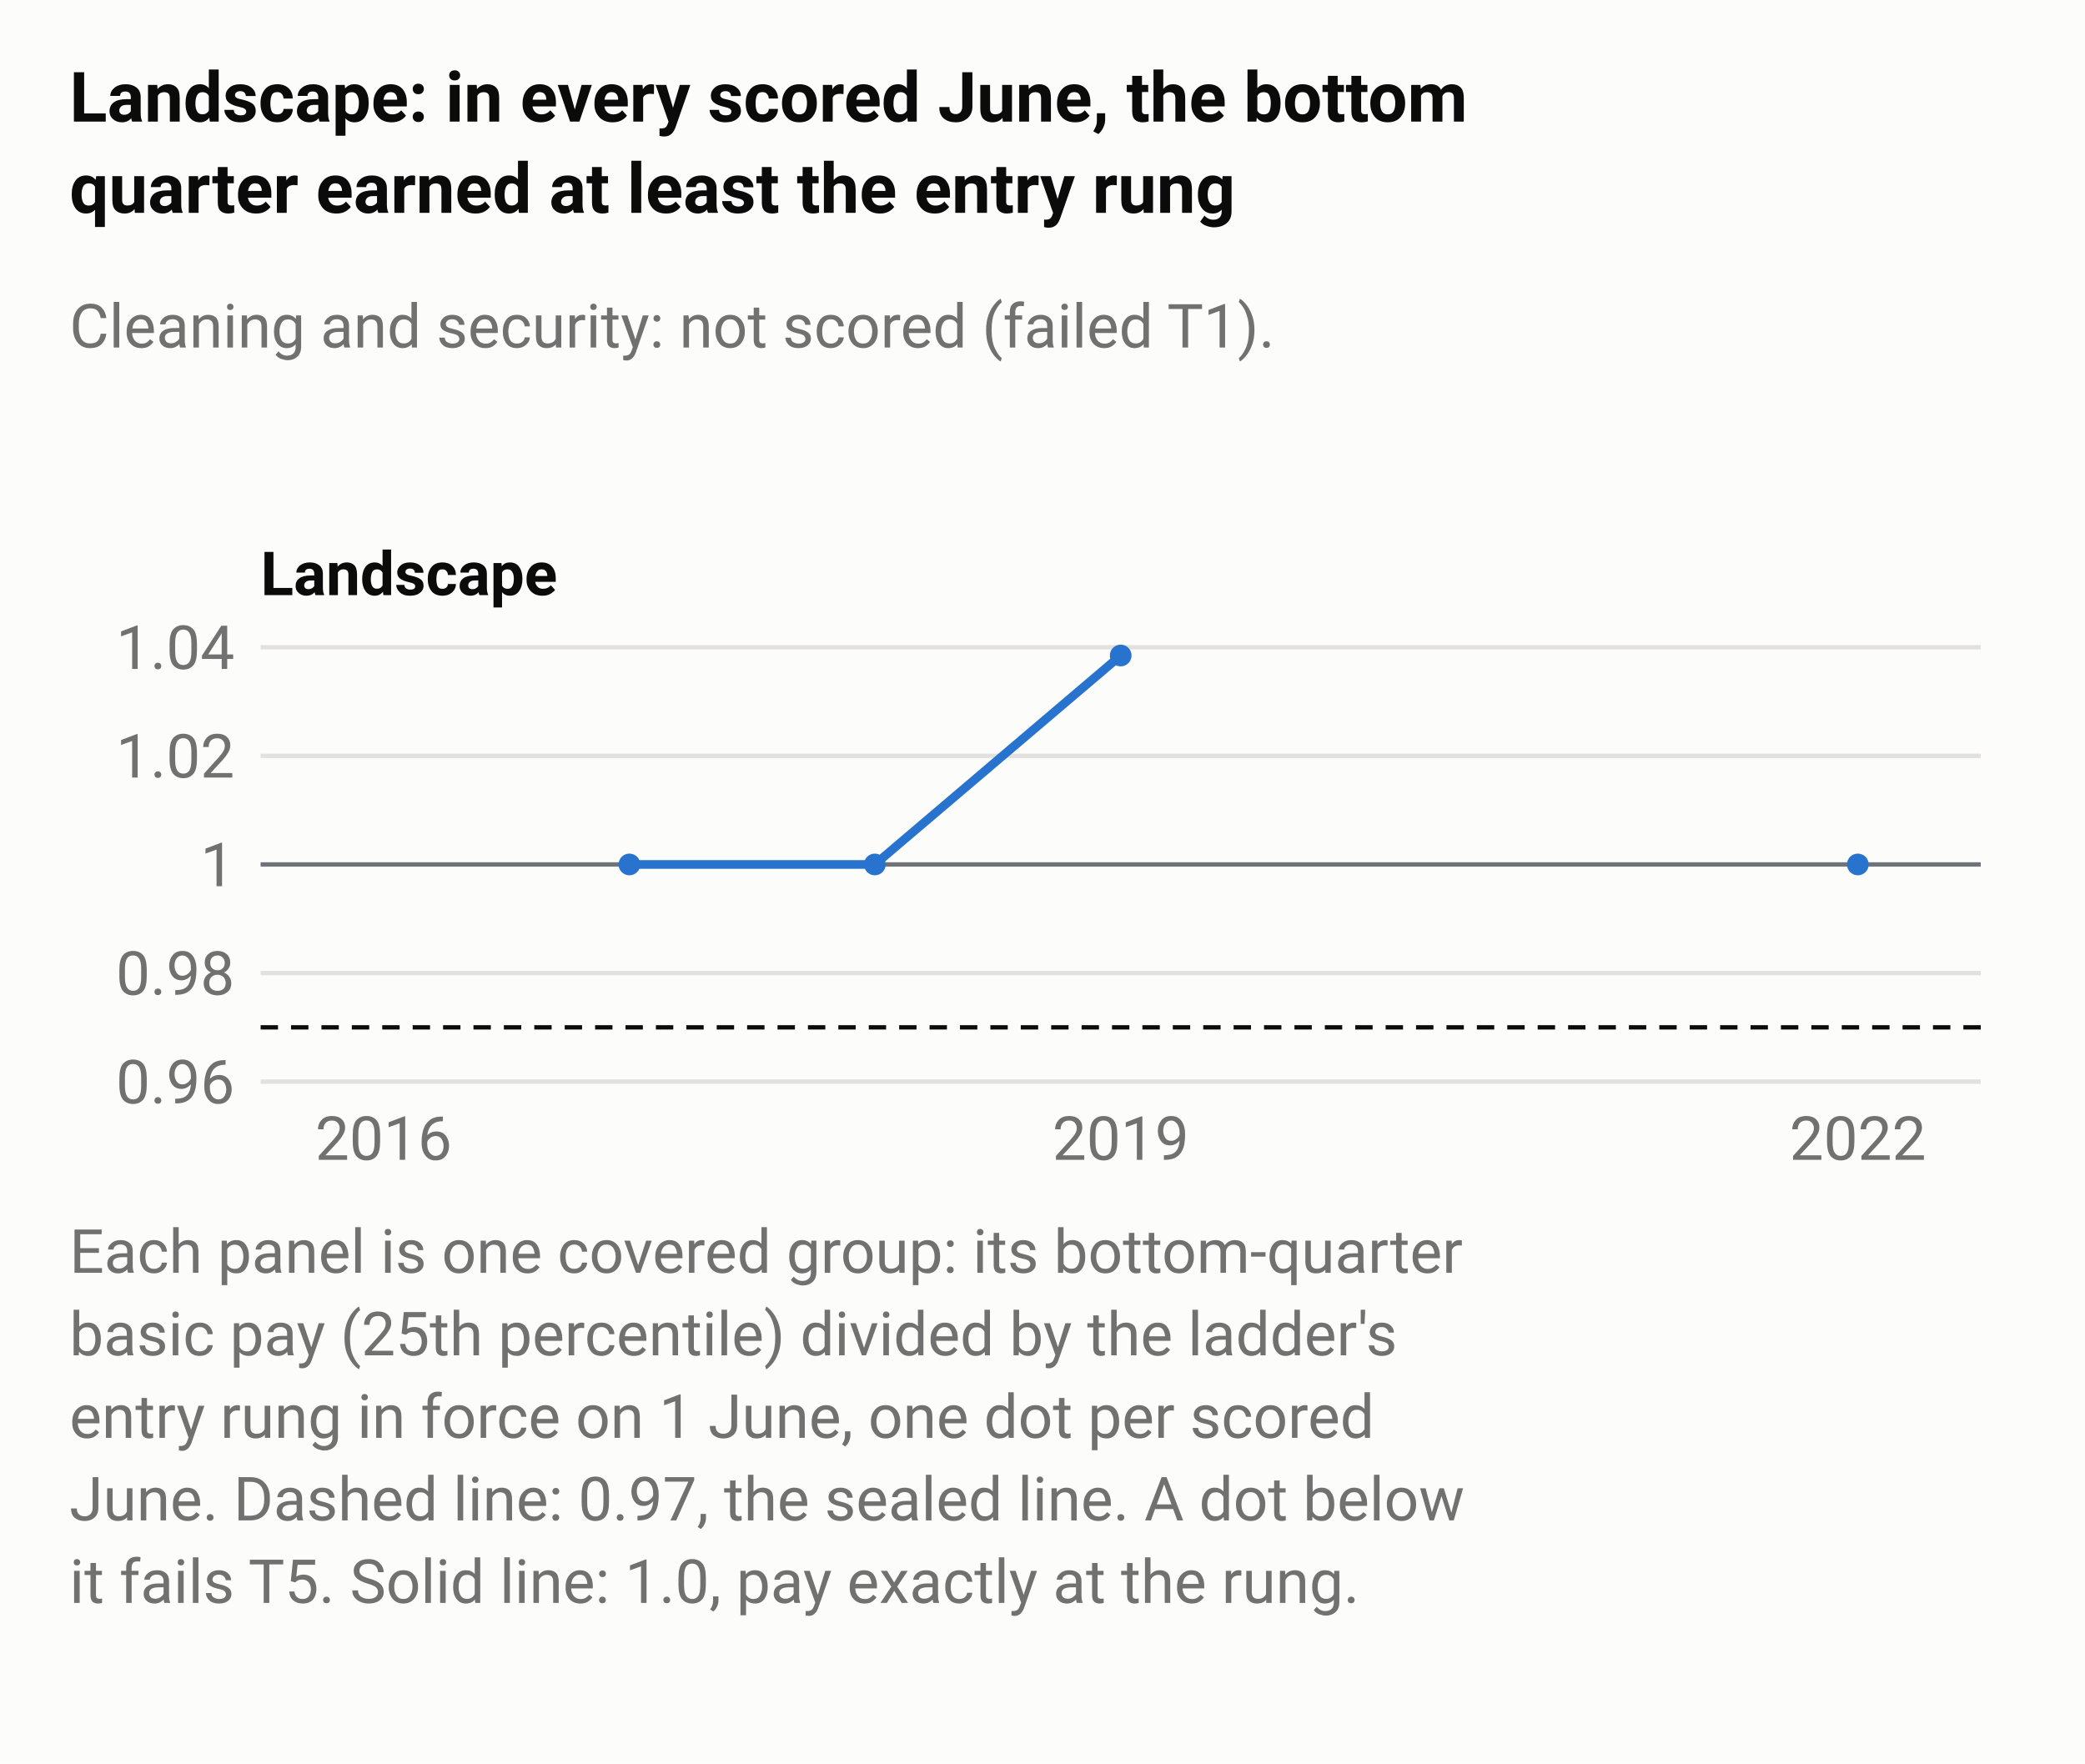
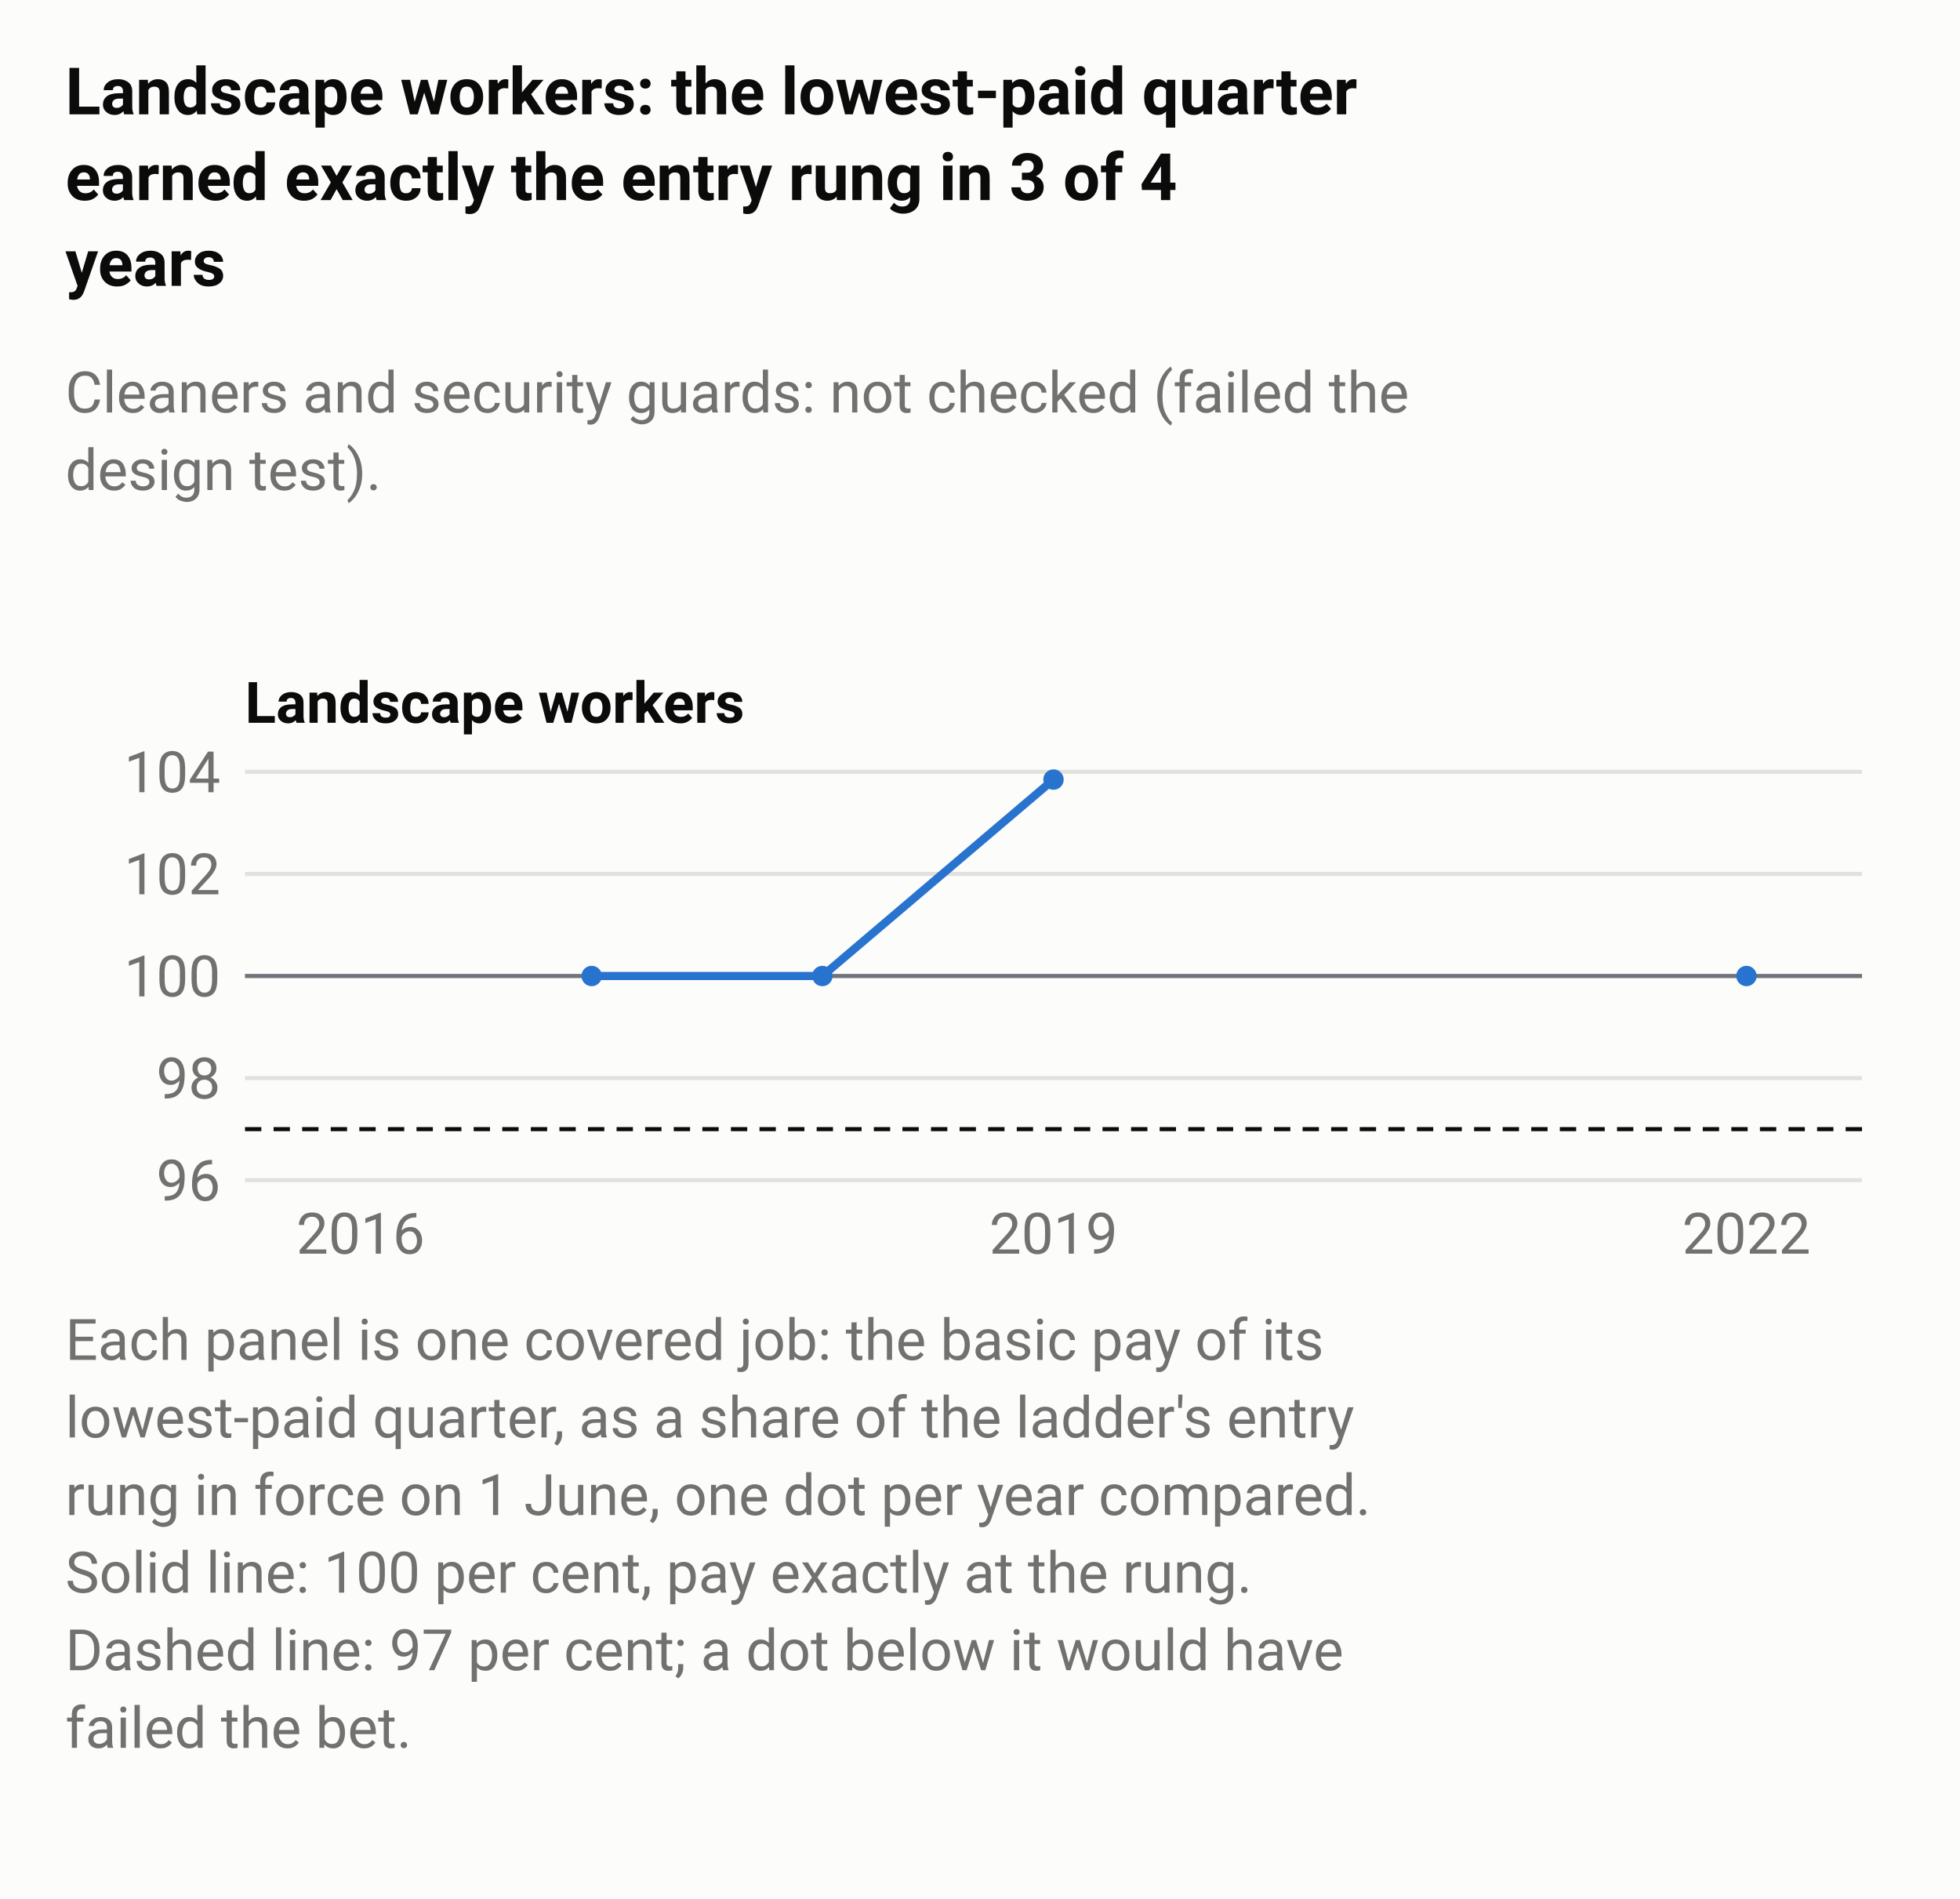
- <svg xmlns="http://www.w3.org/2000/svg" viewBox="0 0 480 406" role="img" aria-label="Three panels, one per covered group: bottom-quarter basic pay divided by the entry rung, each post-period June, against a dashed line at 0.97. Landscape: in every scored June, the bottom quarter earned at least the entry rung.">
+ <svg xmlns="http://www.w3.org/2000/svg" viewBox="0 0 480 465" role="img" aria-label="Bottom-quarter basic pay as a share of the entry rung, each year compared, against lines at 100 and 97 per cent. Landscape workers: the lowest-paid quarter earned exactly the entry rung in 3 of 4 years.">
  <style>:root{--fig-ink:#0b0b0b;--fig-ink-3:#717171;--fig-rule:#e2e1dd;--fig-surface:#fcfcfa;--fig-subject:#2873ce;--fig-context:#707379;}@media (prefers-color-scheme: dark){:root{--fig-ink:#ffffff;--fig-ink-3:#9a9a9a;--fig-rule:#38393a;--fig-surface:#1a1a19;--fig-subject:#3987e5;--fig-context:#93969c;}}:root[data-theme="dark"]{--fig-ink:#ffffff;--fig-ink-3:#9a9a9a;--fig-rule:#38393a;--fig-surface:#1a1a19;--fig-subject:#3987e5;--fig-context:#93969c;}text{font-family:ui-sans-serif,system-ui,-apple-system,Segoe UI,Roboto,Helvetica,Arial,sans-serif;}</style>
-   <rect x="0" y="0" width="480" height="406" fill="var(--fig-surface,#fcfcfa)" />
-   <text x="16.0" y="28.0" font-size="16" fill="var(--fig-ink,#0b0b0b)" font-weight="600">Landscape: in every scored June, the bottom</text>
-   <text x="16.0" y="49.0" font-size="16" fill="var(--fig-ink,#0b0b0b)" font-weight="600">quarter earned at least the entry rung</text>
-   <text x="16.0" y="80.0" font-size="14" fill="var(--fig-ink-3,#717171)">Cleaning and security: not scored (failed T1).</text>
-   <text x="60.0" y="137.0" font-size="14" fill="var(--fig-ink,#0b0b0b)" font-weight="600">Landscape</text>
-   <line x1="60" x2="456" y1="249.0" y2="249.0" stroke="var(--fig-rule,#e2e1dd)" stroke-width="1" />
-   <text x="54.0" y="254.0" text-anchor="end" font-size="14" fill="var(--fig-ink-3,#717171)">0.96</text>
-   <line x1="60" x2="456" y1="224.0" y2="224.0" stroke="var(--fig-rule,#e2e1dd)" stroke-width="1" />
-   <text x="54.0" y="229.0" text-anchor="end" font-size="14" fill="var(--fig-ink-3,#717171)">0.98</text>
-   <line x1="60" x2="456" y1="199.0" y2="199.0" stroke="var(--fig-rule,#e2e1dd)" stroke-width="1" />
-   <text x="54.0" y="204.0" text-anchor="end" font-size="14" fill="var(--fig-ink-3,#717171)">1</text>
-   <line x1="60" x2="456" y1="174.0" y2="174.0" stroke="var(--fig-rule,#e2e1dd)" stroke-width="1" />
-   <text x="54.0" y="179.0" text-anchor="end" font-size="14" fill="var(--fig-ink-3,#717171)">1.02</text>
-   <line x1="60" x2="456" y1="149.0" y2="149.0" stroke="var(--fig-rule,#e2e1dd)" stroke-width="1" />
-   <text x="54.0" y="154.0" text-anchor="end" font-size="14" fill="var(--fig-ink-3,#717171)">1.04</text>
-   <line x1="60" x2="456" y1="236.5" y2="236.5" stroke="var(--fig-ink,#0b0b0b)" stroke-width="1" stroke-dasharray="4 3" />
-   <line x1="60" x2="456" y1="199.0" y2="199.0" stroke="var(--fig-context,#707379)" stroke-width="1" />
-   <polyline points="144.9,199.0 201.4,199.0 258.0,150.9" fill="none" stroke="var(--fig-subject,#2873ce)" stroke-width="2" />
-   <circle cx="144.9" cy="199.0" r="2.5" fill="var(--fig-subject,#2873ce)" />
-   <circle cx="201.4" cy="199.0" r="2.5" fill="var(--fig-subject,#2873ce)" />
-   <circle cx="258.0" cy="150.9" r="2.5" fill="var(--fig-subject,#2873ce)" />
-   <circle cx="427.7" cy="199.0" r="2.5" fill="var(--fig-subject,#2873ce)" />
-   <text x="88.3" y="267.0" text-anchor="middle" font-size="14" fill="var(--fig-ink-3,#717171)">2016</text>
-   <text x="258.0" y="267.0" text-anchor="middle" font-size="14" fill="var(--fig-ink-3,#717171)">2019</text>
-   <text x="427.7" y="267.0" text-anchor="middle" font-size="14" fill="var(--fig-ink-3,#717171)">2022</text>
-   <text x="16.0" y="293.0" font-size="14" fill="var(--fig-ink-3,#717171)">Each panel is one covered group: its bottom-quarter</text>
-   <text x="16.0" y="312.0" font-size="14" fill="var(--fig-ink-3,#717171)">basic pay (25th percentile) divided by the ladder's</text>
-   <text x="16.0" y="331.0" font-size="14" fill="var(--fig-ink-3,#717171)">entry rung in force on 1 June, one dot per scored</text>
-   <text x="16.0" y="350.0" font-size="14" fill="var(--fig-ink-3,#717171)">June. Dashed line: 0.97, the sealed line. A dot below</text>
-   <text x="16.0" y="369.0" font-size="14" fill="var(--fig-ink-3,#717171)">it fails T5. Solid line: 1.0, pay exactly at the rung.</text>
+   <rect x="0" y="0" width="480" height="465" fill="var(--fig-surface,#fcfcfa)" />
+   <text x="16.0" y="28.0" font-size="16" fill="var(--fig-ink,#0b0b0b)" font-weight="600">Landscape workers: the lowest-paid quarter</text>
+   <text x="16.0" y="49.0" font-size="16" fill="var(--fig-ink,#0b0b0b)" font-weight="600">earned exactly the entry rung in 3 of 4</text>
+   <text x="16.0" y="70.0" font-size="16" fill="var(--fig-ink,#0b0b0b)" font-weight="600">years</text>
+   <text x="16.0" y="101.0" font-size="14" fill="var(--fig-ink-3,#717171)">Cleaners and security guards: not checked (failed the</text>
+   <text x="16.0" y="120.0" font-size="14" fill="var(--fig-ink-3,#717171)">design test).</text>
+   <text x="60.0" y="177.0" font-size="14" fill="var(--fig-ink,#0b0b0b)" font-weight="600">Landscape workers</text>
+   <line x1="60" x2="456" y1="289.0" y2="289.0" stroke="var(--fig-rule,#e2e1dd)" stroke-width="1" />
+   <text x="54.0" y="294.0" text-anchor="end" font-size="14" fill="var(--fig-ink-3,#717171)">96</text>
+   <line x1="60" x2="456" y1="264.0" y2="264.0" stroke="var(--fig-rule,#e2e1dd)" stroke-width="1" />
+   <text x="54.0" y="269.0" text-anchor="end" font-size="14" fill="var(--fig-ink-3,#717171)">98</text>
+   <line x1="60" x2="456" y1="239.0" y2="239.0" stroke="var(--fig-rule,#e2e1dd)" stroke-width="1" />
+   <text x="54.0" y="244.0" text-anchor="end" font-size="14" fill="var(--fig-ink-3,#717171)">100</text>
+   <line x1="60" x2="456" y1="214.0" y2="214.0" stroke="var(--fig-rule,#e2e1dd)" stroke-width="1" />
+   <text x="54.0" y="219.0" text-anchor="end" font-size="14" fill="var(--fig-ink-3,#717171)">102</text>
+   <line x1="60" x2="456" y1="189.0" y2="189.0" stroke="var(--fig-rule,#e2e1dd)" stroke-width="1" />
+   <text x="54.0" y="194.0" text-anchor="end" font-size="14" fill="var(--fig-ink-3,#717171)">104</text>
+   <line x1="60" x2="456" y1="276.5" y2="276.5" stroke="var(--fig-ink,#0b0b0b)" stroke-width="1" stroke-dasharray="4 3" />
+   <line x1="60" x2="456" y1="239.0" y2="239.0" stroke="var(--fig-context,#707379)" stroke-width="1" />
+   <polyline points="144.9,239.0 201.4,239.0 258.0,190.9" fill="none" stroke="var(--fig-subject,#2873ce)" stroke-width="2" />
+   <circle cx="144.9" cy="239.0" r="2.5" fill="var(--fig-subject,#2873ce)" />
+   <circle cx="201.4" cy="239.0" r="2.5" fill="var(--fig-subject,#2873ce)" />
+   <circle cx="258.0" cy="190.9" r="2.5" fill="var(--fig-subject,#2873ce)" />
+   <circle cx="427.7" cy="239.0" r="2.5" fill="var(--fig-subject,#2873ce)" />
+   <text x="88.3" y="307.0" text-anchor="middle" font-size="14" fill="var(--fig-ink-3,#717171)">2016</text>
+   <text x="258.0" y="307.0" text-anchor="middle" font-size="14" fill="var(--fig-ink-3,#717171)">2019</text>
+   <text x="427.7" y="307.0" text-anchor="middle" font-size="14" fill="var(--fig-ink-3,#717171)">2022</text>
+   <text x="16.0" y="333.0" font-size="14" fill="var(--fig-ink-3,#717171)">Each panel is one covered job: the basic pay of its</text>
+   <text x="16.0" y="352.0" font-size="14" fill="var(--fig-ink-3,#717171)">lowest-paid quarter, as a share of the ladder's entry</text>
+   <text x="16.0" y="371.0" font-size="14" fill="var(--fig-ink-3,#717171)">rung in force on 1 June, one dot per year compared.</text>
+   <text x="16.0" y="390.0" font-size="14" fill="var(--fig-ink-3,#717171)">Solid line: 100 per cent, pay exactly at the rung.</text>
+   <text x="16.0" y="409.0" font-size="14" fill="var(--fig-ink-3,#717171)">Dashed line: 97 per cent; a dot below it would have</text>
+   <text x="16.0" y="428.0" font-size="14" fill="var(--fig-ink-3,#717171)">failed the bet.</text>
</svg>
